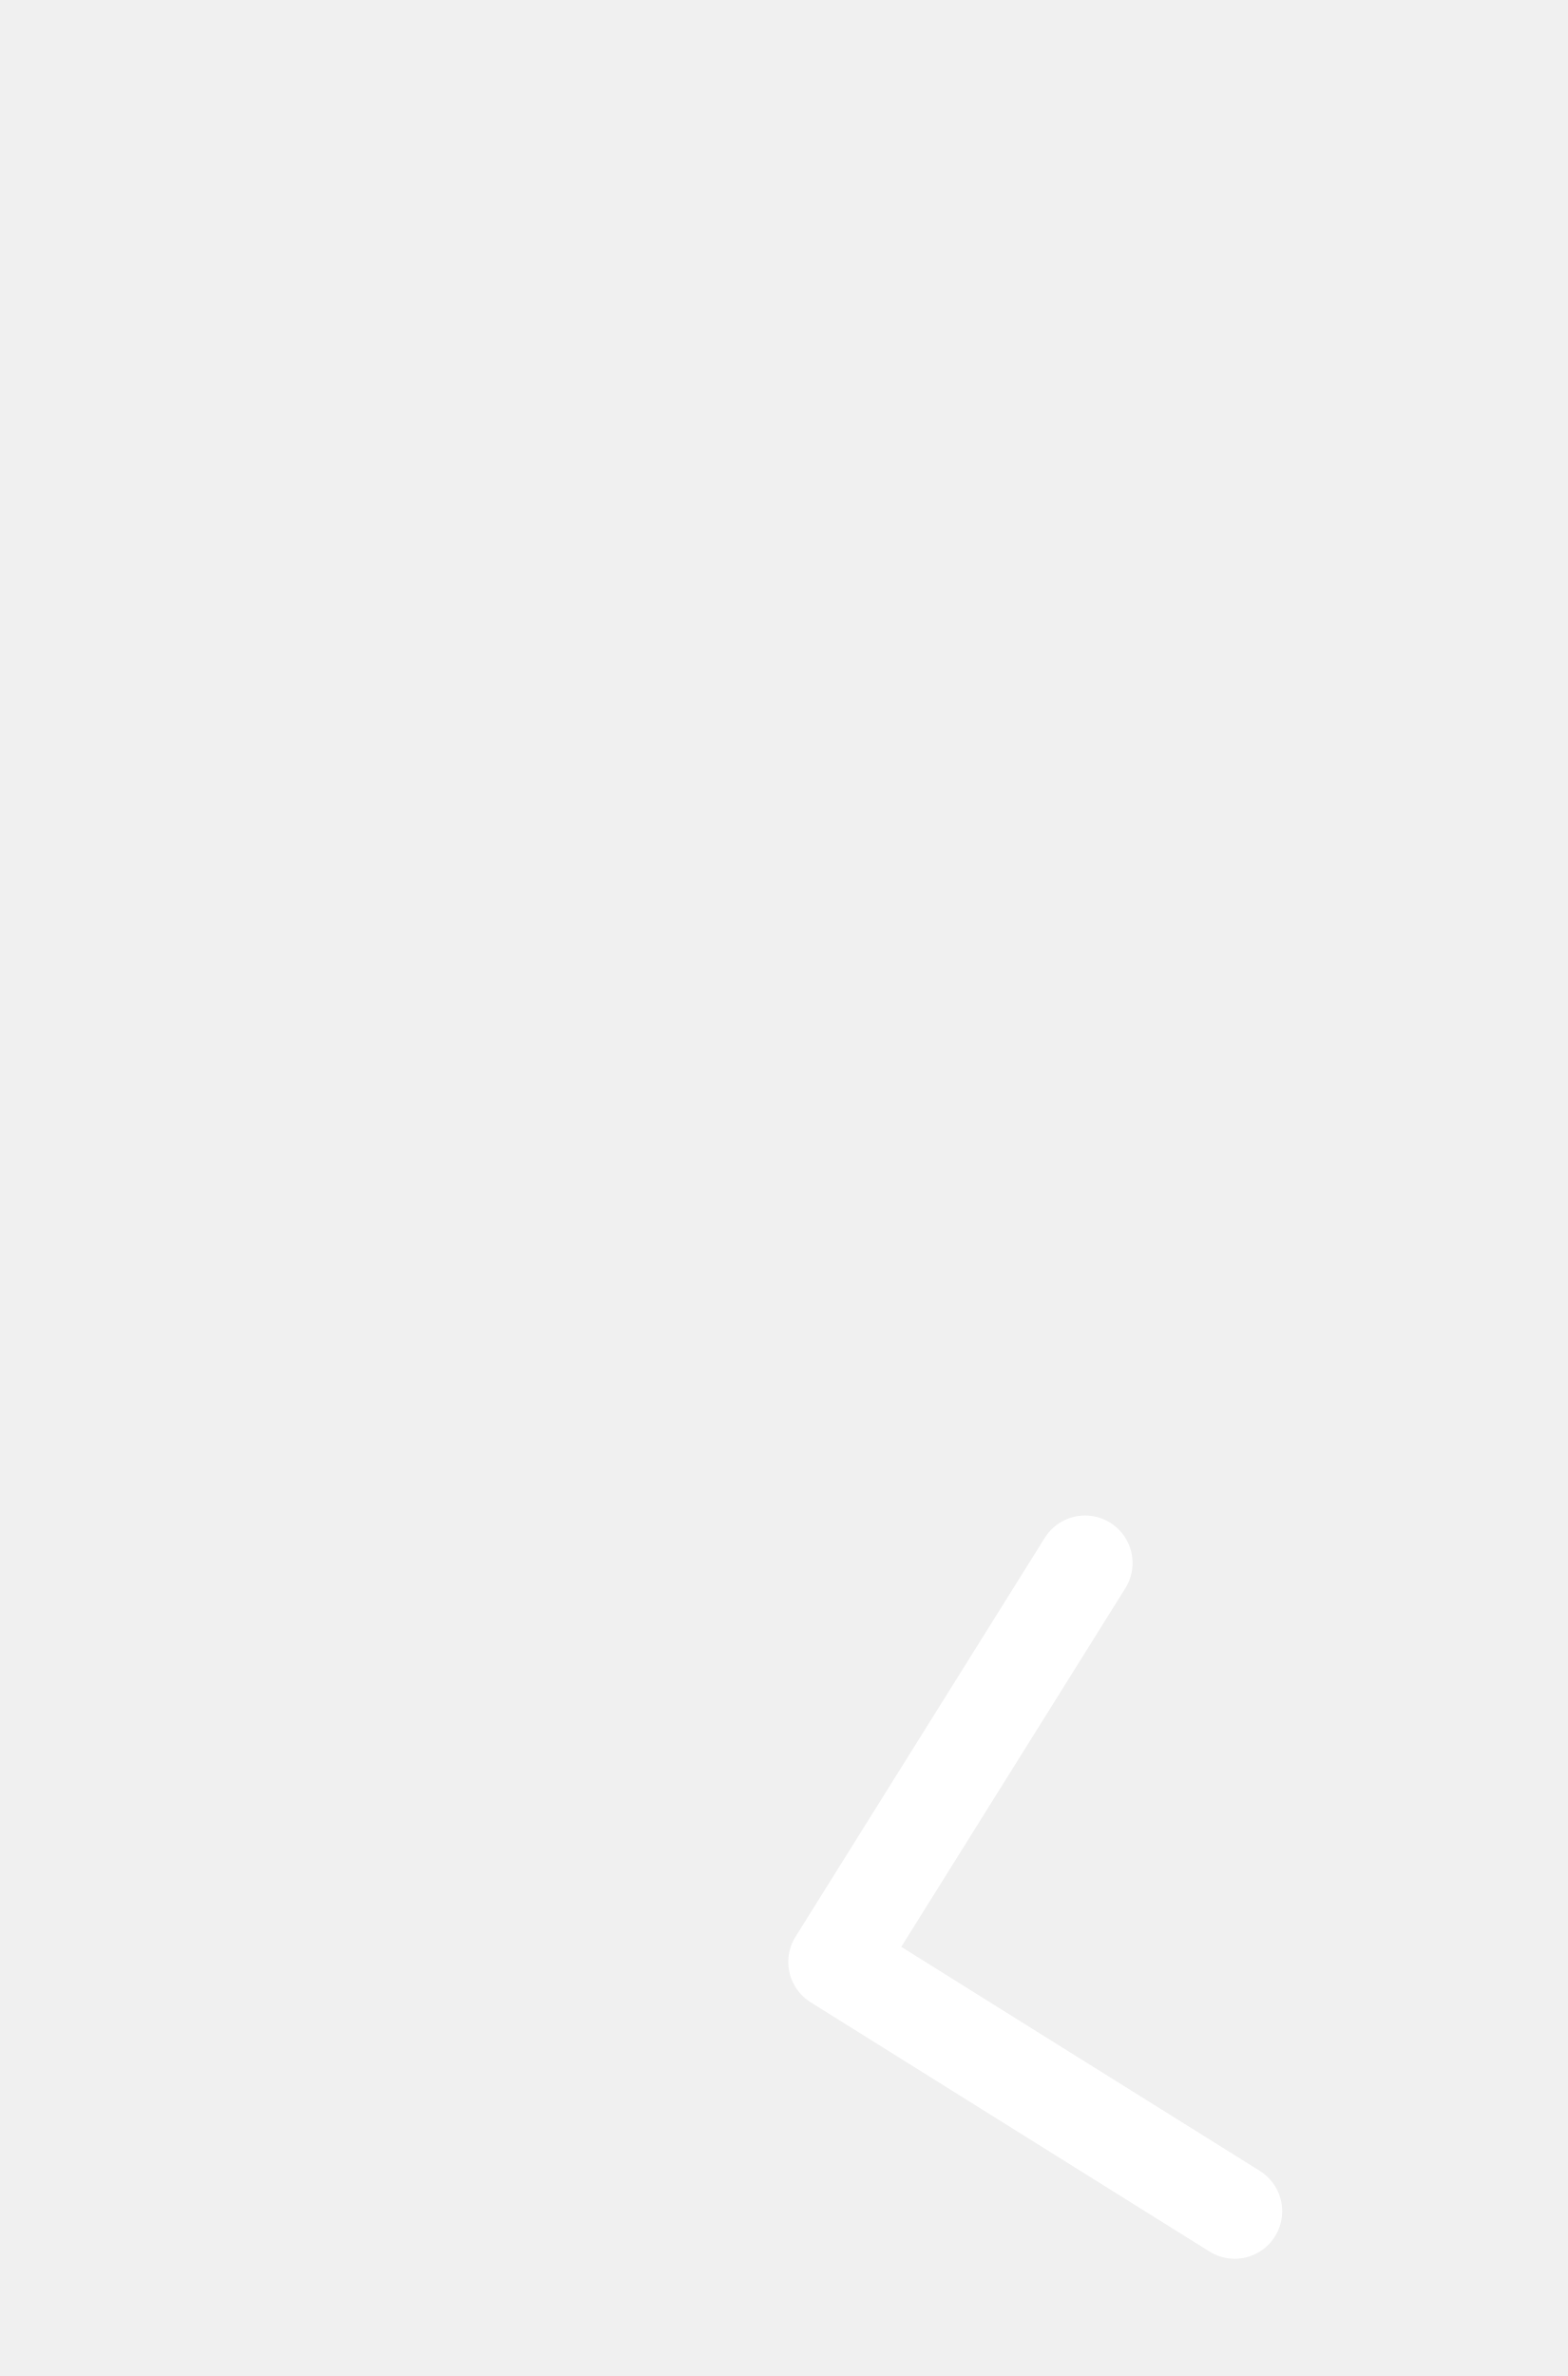
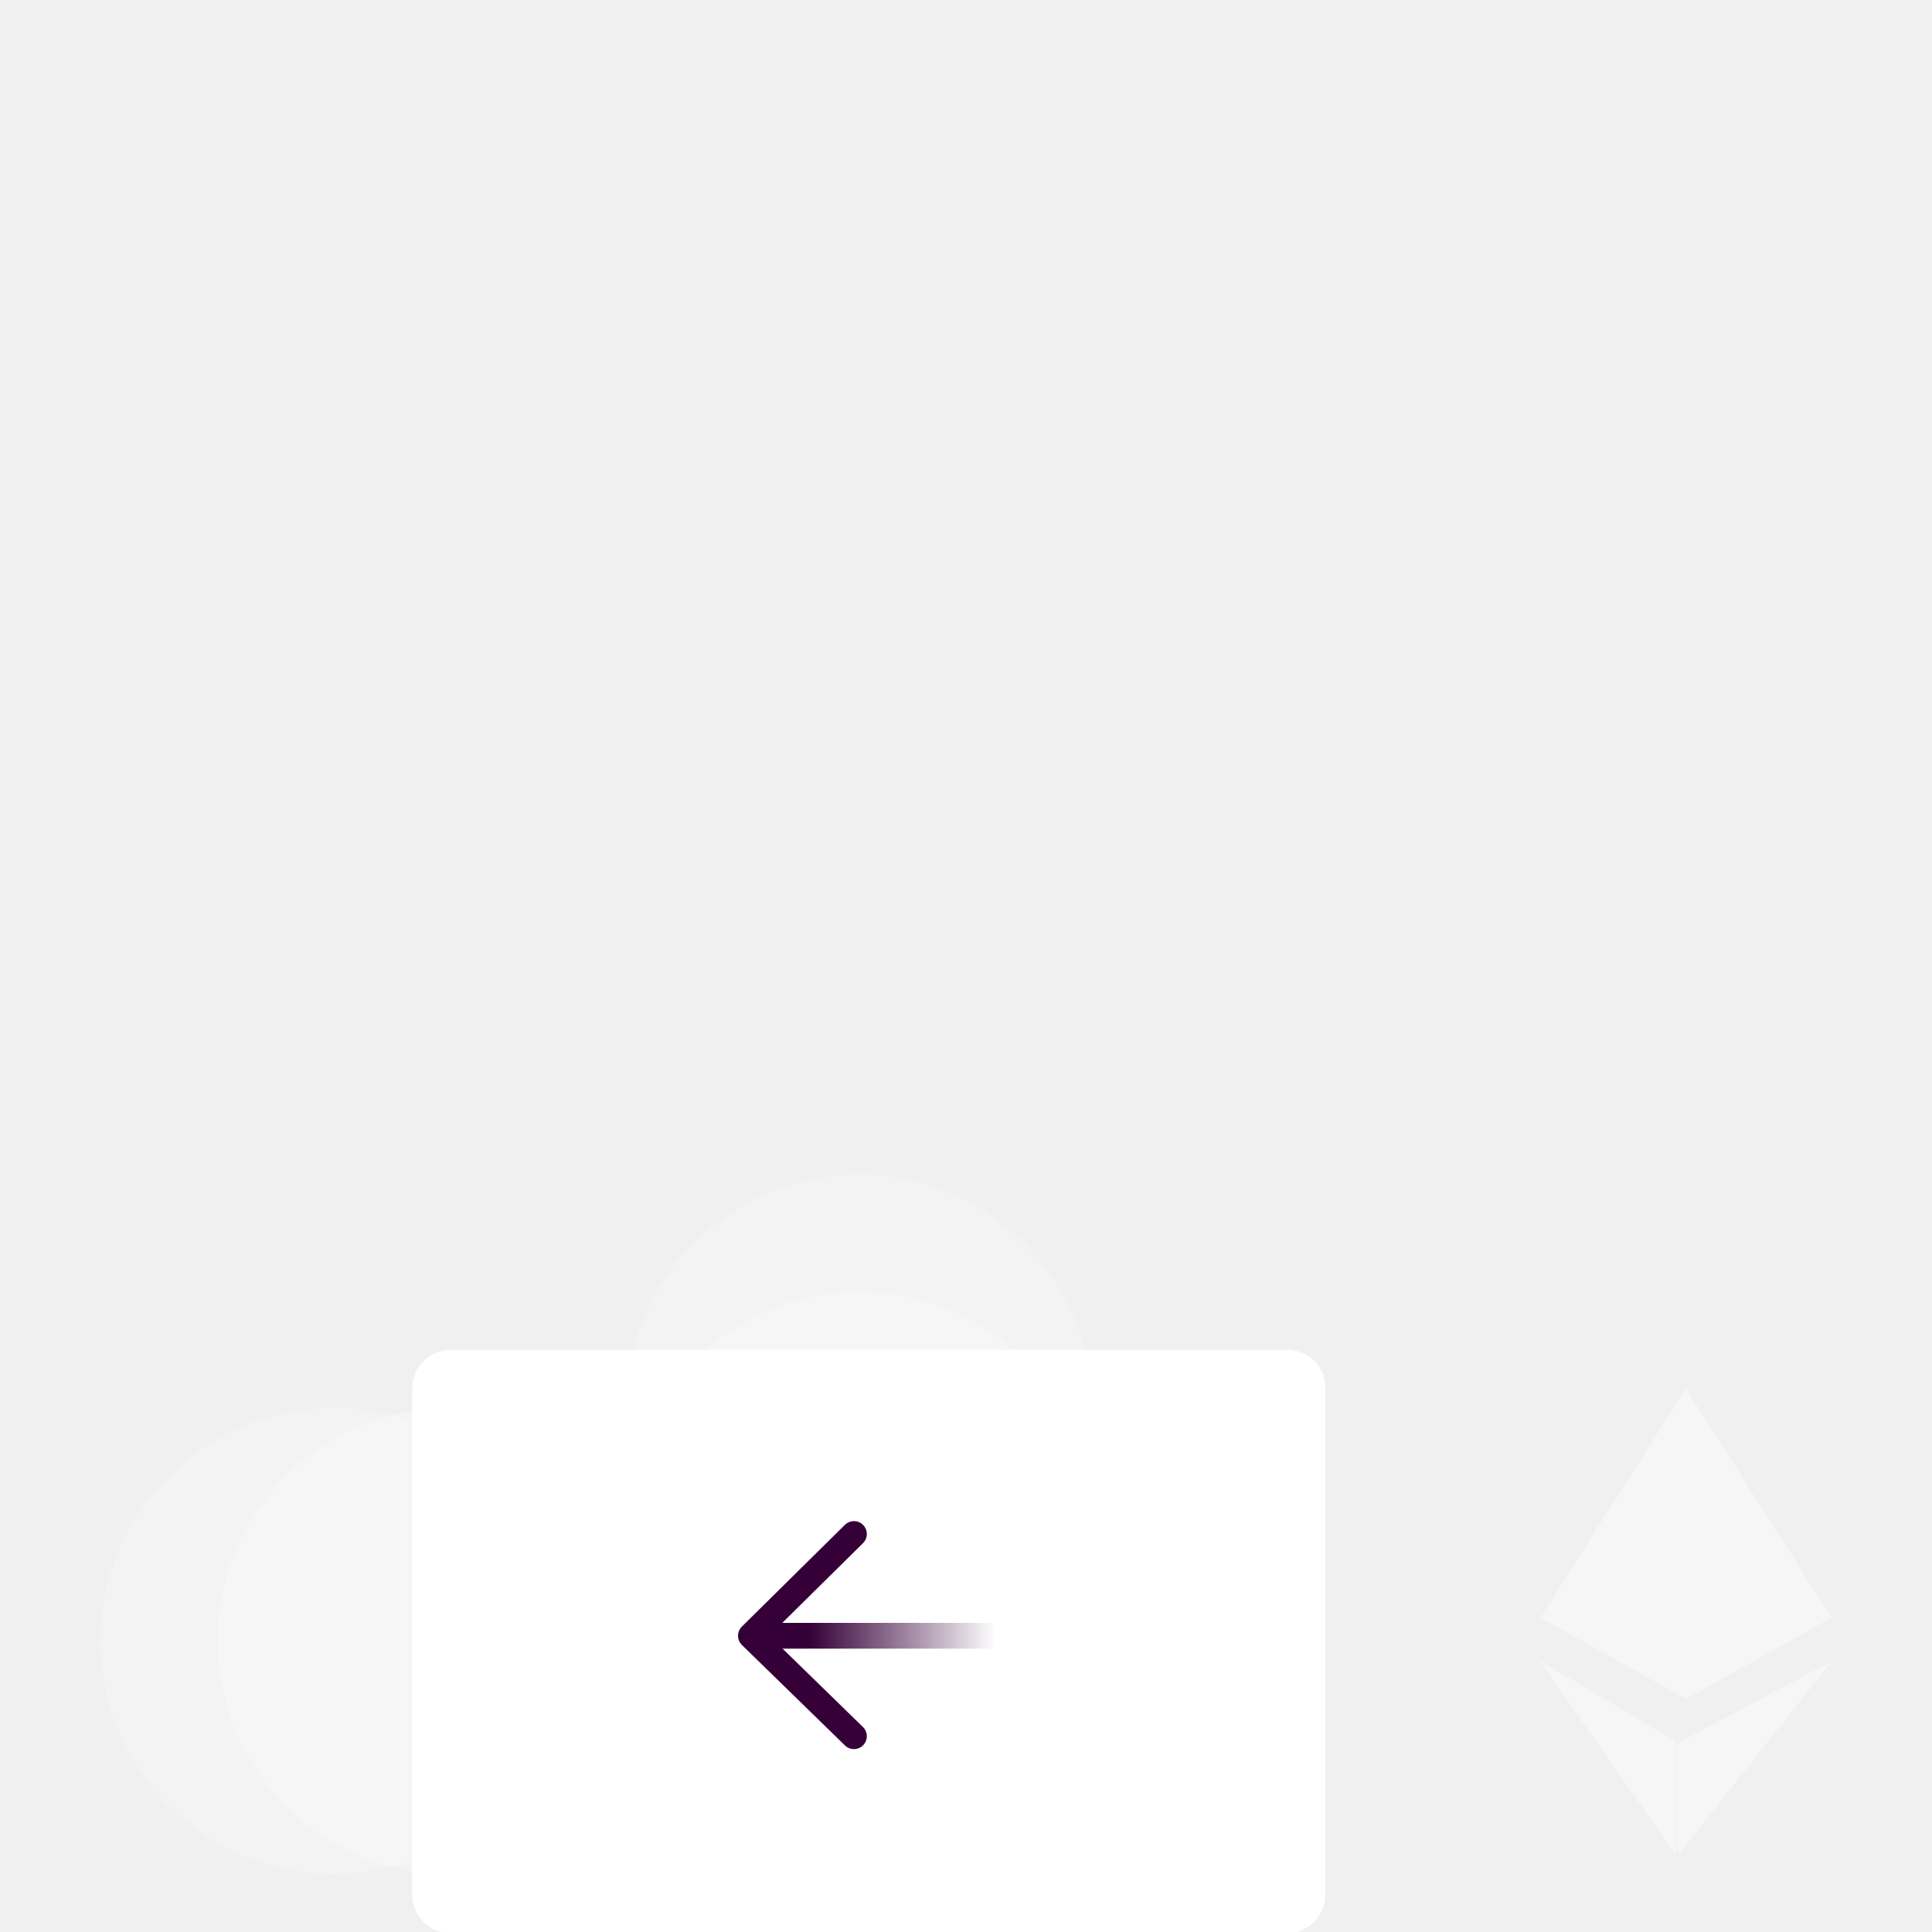
- <svg xmlns="http://www.w3.org/2000/svg" width="33" height="50" viewBox="0 0 33 50">
-   <g fill="none" fill-rule="evenodd" stroke-linecap="round" stroke-linejoin="round" stroke-width="2">
-     <path d="M4 27c0-7.732 6.268-14 14-14s14 6.268 14 14-6.268 14-14 14" />
-     <path stroke="#FFF" d="M22.836 32.892l-5.246 8.395 8.395 5.246" />
+ <svg xmlns="http://www.w3.org/2000/svg" version="1.1" id="Layer_1" x="0px" y="0px" viewBox="0 0 150 150" style="enable-background:new 0 0 150 150;" xml:space="preserve">
+   <style type="text/css">
+ 	.st0{opacity:0.2;fill:#FFFFFF;enable-background:new    ;}
+ 	.st1{opacity:0.25;fill:#FFFFFF;enable-background:new    ;}
+ 	.st2{fill:#FFFFFF;}
+ 	.st3{fill:none;stroke:url(#SVGID_1_);stroke-width:2;stroke-linecap:round;stroke-linejoin:round;}
+ 	.st4{fill:none;stroke:#350037;stroke-width:2;stroke-linecap:round;stroke-linejoin:round;}
+ 	.st5{opacity:0.4;}
+ </style>
+   <g>
+     <g transform="matrix(0 1 1 0 4 18)">
+       <circle class="st0" cx="109.4" cy="21.9" r="18.1" />
+       <circle class="st1" cx="109.4" cy="31" r="18.1" />
+     </g>
+     <g transform="matrix(-1 0 0 1 55 6)">
+       <circle class="st0" cx="-11.7" cy="103.3" r="18.1" />
+       <circle class="st1" cx="-11.7" cy="112.4" r="18.1" />
+     </g>
+     <path class="st2" d="M99.9,104.8H35c-1.7,0-3,1.4-3,3v39.3c0,1.7,1.4,3,3,3h64.9c1.7,0,3-1.4,3-3v-39.3   C102.9,106.1,101.6,104.8,99.9,104.8z" />
+     <g>
+       <linearGradient id="SVGID_1_" gradientUnits="userSpaceOnUse" x1="-555.722" y1="507.183" x2="-555.722" y2="506.099" gradientTransform="matrix(4.821435e-16 7.874 13.281 -8.132268e-16 -6658.62 4496.78)">
+         <stop offset="0" style="stop-color:#350037;stop-opacity:0" />
+         <stop offset="1" style="stop-color:#350037" />
+       </linearGradient>
+       <path class="st3" d="M79.5,115.1V127H59.5" />
+       <path class="st4" d="M66.3,134.8l-8-7.8l8-7.9" />
+     </g>
+     <g class="st5">
+       <path class="st2" d="M130.9,107.8l11.3,17.8l-11.3,6.3l-11.3-6.3L130.9,107.8z M130.3,135.3l11.9-6.3L130.3,144l-0.1-0.4v-8.2    L130.3,135.3z M130.1,144l-10.6-15.1l10.6,6.3V144z" />
+     </g>
  </g>
</svg>
